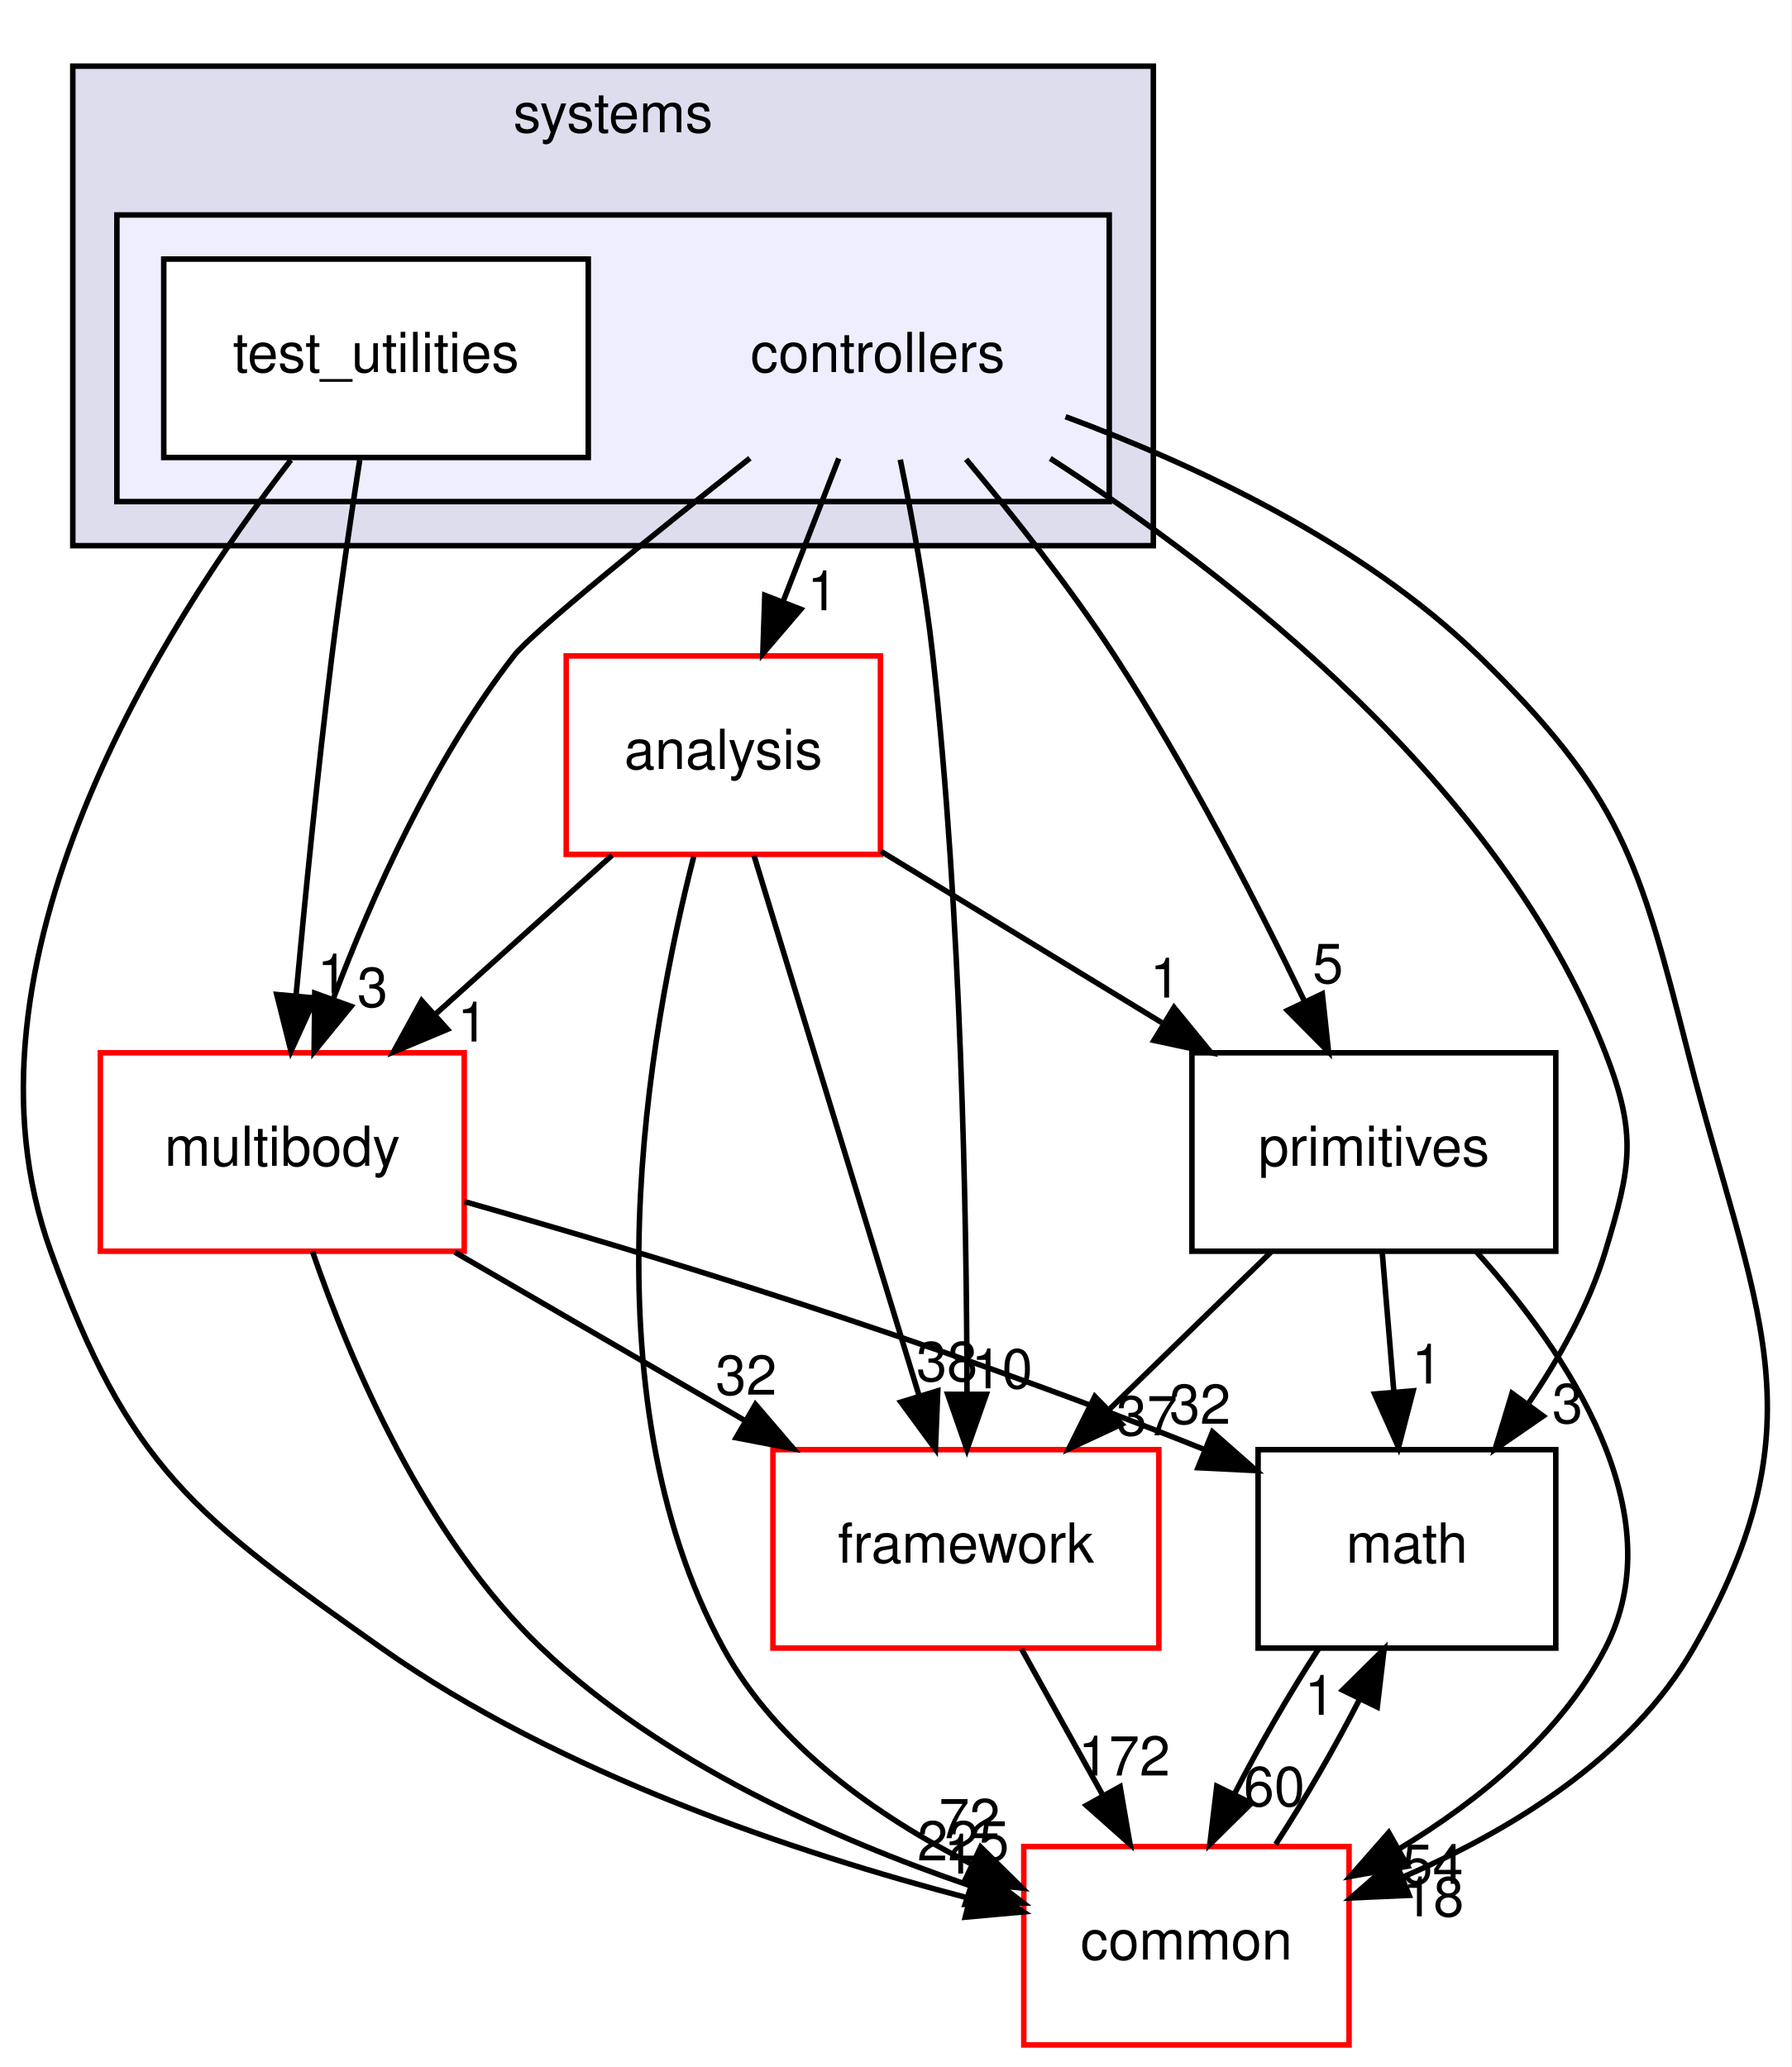
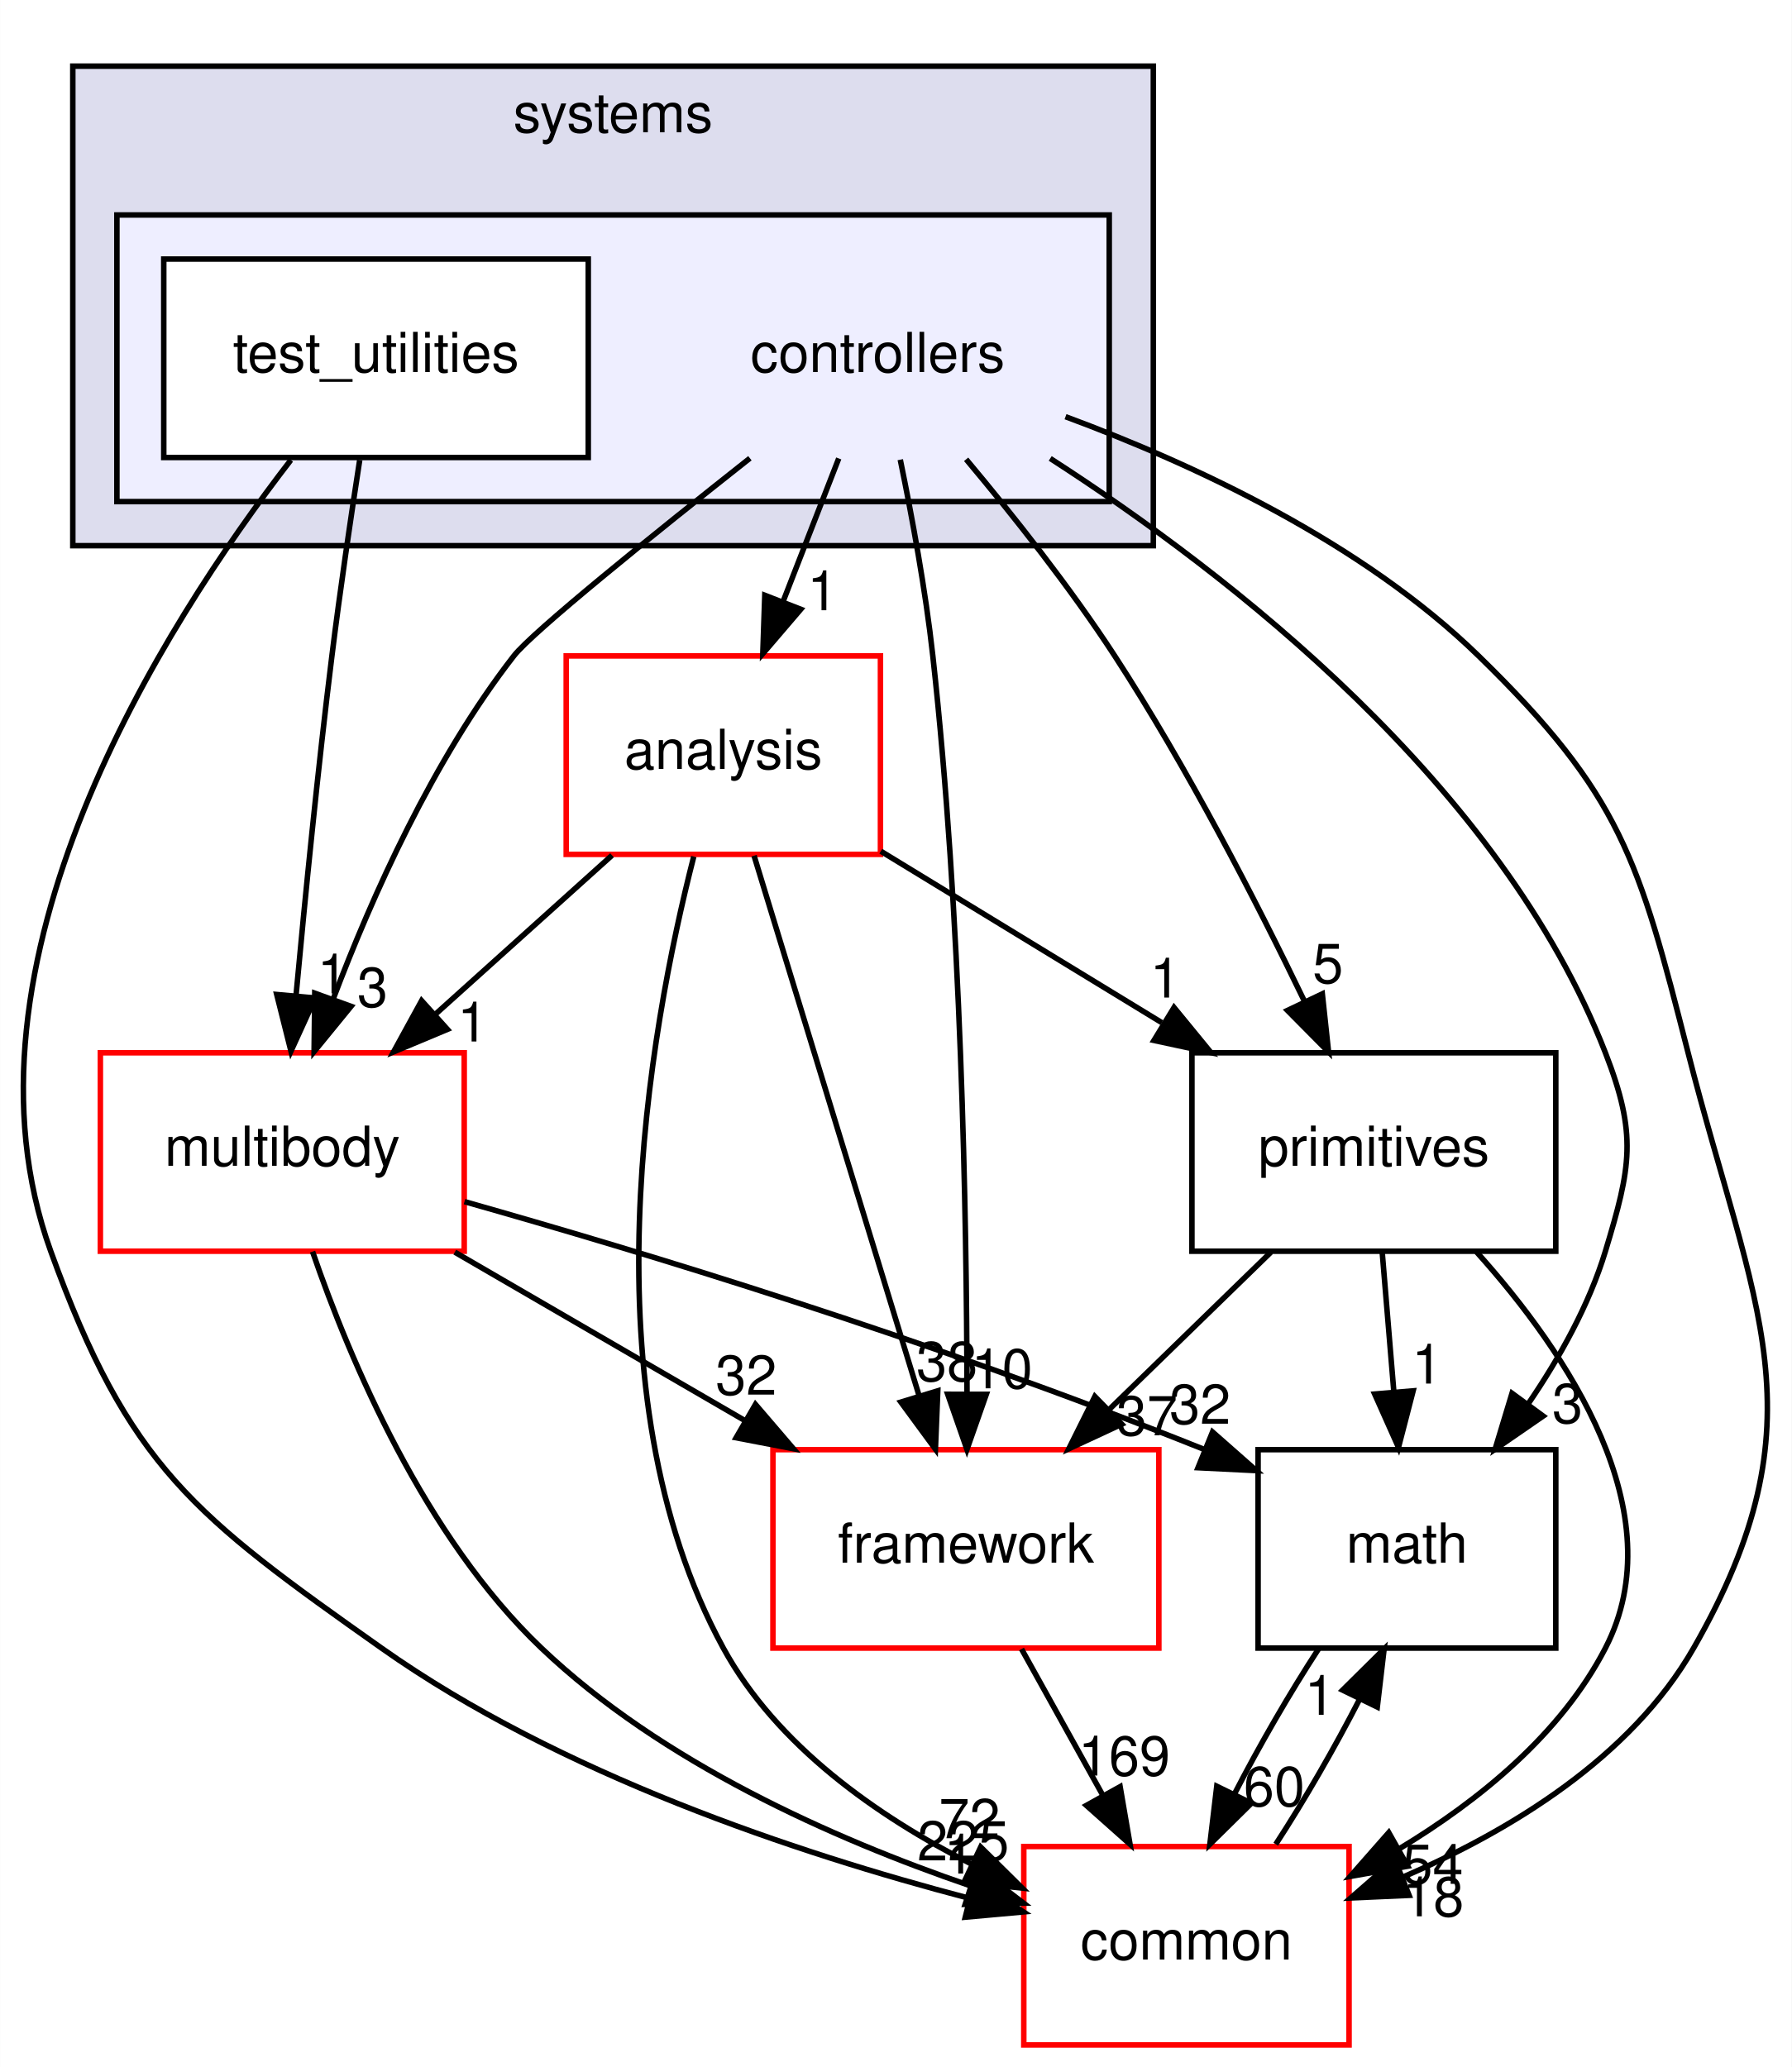
<svg xmlns="http://www.w3.org/2000/svg" xmlns:xlink="http://www.w3.org/1999/xlink" width="325pt" height="375pt" viewBox="0.00 0.00 324.95 375.00">
  <g id="graph0" class="graph" transform="scale(1 1) rotate(0) translate(4 371)">
    <polygon fill="#ffffff" stroke="transparent" points="-4,4 -4,-371 320.947,-371 320.947,4 -4,4" />
    <g id="clust1" class="cluster">
      <g id="a_clust1">
        <a xlink:href="dir_b7a0e33b407baa23d8a077e33033c988.html" target="_top" xlink:title="systems">
          <polygon fill="#ddddee" stroke="#000000" points="9.179,-272 9.179,-359 205.179,-359 205.179,-272 9.179,-272" />
          <text text-anchor="middle" x="107.179" y="-347" font-family="Helvetica,sans-Serif" font-size="10.00" fill="#000000">systems</text>
        </a>
      </g>
    </g>
    <g id="clust2" class="cluster">
      <g id="a_clust2">
        <a xlink:href="dir_2f3b38a11a8c8b47ab034de75b118c79.html" target="_top">
          <polygon fill="#eeeeff" stroke="#000000" points="17.179,-280 17.179,-332 197.179,-332 197.179,-280 17.179,-280" />
        </a>
      </g>
    </g>
    <g id="node1" class="node">
      <text text-anchor="middle" x="155.179" y="-303.5" font-family="Helvetica,sans-Serif" font-size="10.00" fill="#000000">controllers</text>
    </g>
    <g id="node3" class="node">
      <g id="a_node3">
        <a xlink:href="dir_9f920ef99dcb5f2ba14ba6c3f54b363c.html" target="_top" xlink:title="analysis">
          <polygon fill="#ffffff" stroke="#ff0000" points="155.679,-252 98.679,-252 98.679,-216 155.679,-216 155.679,-252" />
          <text text-anchor="middle" x="127.179" y="-231.5" font-family="Helvetica,sans-Serif" font-size="10.00" fill="#000000">analysis</text>
        </a>
      </g>
    </g>
    <g id="edge14" class="edge">
      <path fill="none" stroke="#000000" d="M148.113,-287.831C145.053,-279.962 141.401,-270.571 138.011,-261.853" />
      <polygon fill="#000000" stroke="#000000" points="141.226,-260.465 134.34,-252.413 134.702,-263.002 141.226,-260.465" />
      <g id="a_edge14-headlabel">
        <a xlink:href="dir_000076_000074.html" target="_top" xlink:title="1">
          <text text-anchor="middle" x="145.175" y="-260.286" font-family="Helvetica,sans-Serif" font-size="10.00" fill="#000000">1</text>
        </a>
      </g>
    </g>
    <g id="node4" class="node">
      <g id="a_node4">
        <a xlink:href="dir_39b8b3c6654246a9c12332c930bc7d3f.html" target="_top" xlink:title="multibody">
          <polygon fill="#ffffff" stroke="#ff0000" points="80.179,-180 14.179,-180 14.179,-144 80.179,-144 80.179,-180" />
          <text text-anchor="middle" x="47.179" y="-159.5" font-family="Helvetica,sans-Serif" font-size="10.00" fill="#000000">multibody</text>
        </a>
      </g>
    </g>
    <g id="edge15" class="edge">
      <path fill="none" stroke="#000000" d="M132.001,-287.867C114.367,-273.933 92.564,-256.354 89.179,-252 74.556,-233.192 63.483,-208.469 56.388,-189.695" />
      <polygon fill="#000000" stroke="#000000" points="59.651,-188.425 52.95,-180.218 53.07,-190.812 59.651,-188.425" />
      <g id="a_edge15-headlabel">
        <a xlink:href="dir_000076_000049.html" target="_top" xlink:title="3">
          <text text-anchor="middle" x="63.545" y="-188.336" font-family="Helvetica,sans-Serif" font-size="10.00" fill="#000000">3</text>
        </a>
      </g>
    </g>
    <g id="node5" class="node">
      <g id="a_node5">
        <a xlink:href="dir_fc0178d6978c9fa2cad6ef3e048a60a7.html" target="_top" xlink:title="math">
          <polygon fill="none" stroke="#000000" points="278.179,-108 224.179,-108 224.179,-72 278.179,-72 278.179,-108" />
          <text text-anchor="middle" x="251.179" y="-87.5" font-family="Helvetica,sans-Serif" font-size="10.00" fill="#000000">math</text>
        </a>
      </g>
    </g>
    <g id="edge16" class="edge">
      <path fill="none" stroke="#000000" d="M186.473,-287.831C219.17,-266.746 268.286,-228.57 287.179,-180 292.979,-165.088 291.816,-159.314 287.179,-144 284.223,-134.236 278.854,-124.623 273.149,-116.276" />
      <polygon fill="#000000" stroke="#000000" points="275.892,-114.097 267.17,-108.083 270.238,-118.224 275.892,-114.097" />
      <g id="a_edge16-headlabel">
        <a xlink:href="dir_000076_000007.html" target="_top" xlink:title="3">
          <text text-anchor="middle" x="280.304" y="-112.827" font-family="Helvetica,sans-Serif" font-size="10.00" fill="#000000">3</text>
        </a>
      </g>
    </g>
    <g id="node6" class="node">
      <g id="a_node6">
        <a xlink:href="dir_2186f45272e5c29e3ac18ec762ab7501.html" target="_top" xlink:title="framework">
          <polygon fill="#ffffff" stroke="#ff0000" points="206.179,-108 136.179,-108 136.179,-72 206.179,-72 206.179,-108" />
          <text text-anchor="middle" x="171.179" y="-87.5" font-family="Helvetica,sans-Serif" font-size="10.00" fill="#000000">framework</text>
        </a>
      </g>
    </g>
    <g id="edge17" class="edge">
      <path fill="none" stroke="#000000" d="M159.275,-287.605C161.416,-277.209 163.859,-263.941 165.179,-252 170.345,-205.253 171.323,-150.506 171.38,-118.123" />
      <polygon fill="#000000" stroke="#000000" points="174.88,-118.038 171.368,-108.042 167.88,-118.046 174.88,-118.038" />
      <g id="a_edge17-headlabel">
        <a xlink:href="dir_000076_000079.html" target="_top" xlink:title="10">
          <text text-anchor="middle" x="177.723" y="-119.13" font-family="Helvetica,sans-Serif" font-size="10.00" fill="#000000">10</text>
        </a>
      </g>
    </g>
    <g id="node7" class="node">
      <g id="a_node7">
        <a xlink:href="dir_55f8630d5466d97e74952e939680a0a0.html" target="_top" xlink:title="primitives">
          <polygon fill="none" stroke="#000000" points="278.179,-180 212.179,-180 212.179,-144 278.179,-144 278.179,-180" />
          <text text-anchor="middle" x="245.179" y="-159.5" font-family="Helvetica,sans-Serif" font-size="10.00" fill="#000000">primitives</text>
        </a>
      </g>
    </g>
    <g id="edge18" class="edge">
      <path fill="none" stroke="#000000" d="M171.222,-287.67C179.732,-277.514 190.074,-264.456 198.179,-252 211.3,-231.837 223.788,-207.594 232.59,-189.352" />
      <polygon fill="#000000" stroke="#000000" points="235.829,-190.69 236.96,-180.156 229.506,-187.685 235.829,-190.69" />
      <g id="a_edge18-headlabel">
        <a xlink:href="dir_000076_000085.html" target="_top" xlink:title="5">
          <text text-anchor="middle" x="236.85" y="-192.655" font-family="Helvetica,sans-Serif" font-size="10.00" fill="#000000">5</text>
        </a>
      </g>
    </g>
    <g id="node8" class="node">
      <g id="a_node8">
        <a xlink:href="dir_a36da230f0956f48b11c85f7d599788f.html" target="_top" xlink:title="common">
          <polygon fill="#ffffff" stroke="#ff0000" points="240.679,-36 181.679,-36 181.679,0 240.679,0 240.679,-36" />
          <text text-anchor="middle" x="211.179" y="-15.5" font-family="Helvetica,sans-Serif" font-size="10.00" fill="#000000">common</text>
        </a>
      </g>
    </g>
    <g id="edge19" class="edge">
      <path fill="none" stroke="#000000" d="M189.247,-295.404C212.611,-286.75 243.082,-272.563 264.179,-252 290.091,-226.745 293.236,-215.061 302.179,-180 314.044,-133.487 327.031,-113.657 303.179,-72 291.791,-52.111 269.915,-38.832 250.351,-30.42" />
      <polygon fill="#000000" stroke="#000000" points="251.574,-27.14 240.99,-26.674 248.974,-33.639 251.574,-27.14" />
      <g id="a_edge19-headlabel">
        <a xlink:href="dir_000076_000006.html" target="_top" xlink:title="18">
          <text text-anchor="middle" x="255.966" y="-23.339" font-family="Helvetica,sans-Serif" font-size="10.00" fill="#000000">18</text>
        </a>
      </g>
    </g>
    <g id="node2" class="node">
      <g id="a_node2">
        <a xlink:href="dir_0200b18f7e83ea48cc715228d7cee9aa.html" target="_top" xlink:title="test_utilities">
          <polygon fill="#ffffff" stroke="#000000" points="102.679,-324 25.679,-324 25.679,-288 102.679,-288 102.679,-324" />
          <text text-anchor="middle" x="64.179" y="-303.5" font-family="Helvetica,sans-Serif" font-size="10.00" fill="#000000">test_utilities</text>
        </a>
      </g>
    </g>
    <g id="edge20" class="edge">
      <path fill="none" stroke="#000000" d="M61.222,-287.535C59.609,-277.117 57.649,-263.851 56.179,-252 53.635,-231.481 51.327,-208.26 49.685,-190.545" />
      <polygon fill="#000000" stroke="#000000" points="53.145,-189.942 48.753,-180.3 46.173,-190.576 53.145,-189.942" />
      <g id="a_edge20-headlabel">
        <a xlink:href="dir_000077_000049.html" target="_top" xlink:title="1">
          <text text-anchor="middle" x="56.298" y="-190.764" font-family="Helvetica,sans-Serif" font-size="10.00" fill="#000000">1</text>
        </a>
      </g>
    </g>
    <g id="edge21" class="edge">
      <path fill="none" stroke="#000000" d="M48.732,-287.544C25.534,-257.483 -13.672,-196.067 5.179,-144 19.359,-104.833 31.16,-96.038 65.179,-72 97.501,-49.16 140.621,-34.781 171.608,-26.656" />
      <polygon fill="#000000" stroke="#000000" points="172.774,-29.971 181.618,-24.137 171.066,-23.183 172.774,-29.971" />
      <g id="a_edge21-headlabel">
        <a xlink:href="dir_000077_000006.html" target="_top" xlink:title="1">
          <text text-anchor="middle" x="169.981" y="-31.102" font-family="Helvetica,sans-Serif" font-size="10.00" fill="#000000">1</text>
        </a>
      </g>
    </g>
    <g id="edge1" class="edge">
      <path fill="none" stroke="#000000" d="M106.992,-215.831C97.328,-207.134 85.599,-196.578 75.097,-187.126" />
      <polygon fill="#000000" stroke="#000000" points="77.134,-184.251 67.36,-180.163 72.452,-189.454 77.134,-184.251" />
      <g id="a_edge1-headlabel">
        <a xlink:href="dir_000074_000049.html" target="_top" xlink:title="1">
          <text text-anchor="middle" x="81.706" y="-182.045" font-family="Helvetica,sans-Serif" font-size="10.00" fill="#000000">1</text>
        </a>
      </g>
    </g>
    <g id="edge2" class="edge">
      <path fill="none" stroke="#000000" d="M132.752,-215.762C140.29,-191.093 153.805,-146.86 162.632,-117.973" />
      <polygon fill="#000000" stroke="#000000" points="166.077,-118.676 165.652,-108.09 159.382,-116.63 166.077,-118.676" />
      <g id="a_edge2-headlabel">
        <a xlink:href="dir_000074_000079.html" target="_top" xlink:title="38">
          <text text-anchor="middle" x="167.742" y="-120.443" font-family="Helvetica,sans-Serif" font-size="10.00" fill="#000000">38</text>
        </a>
      </g>
    </g>
    <g id="edge3" class="edge">
      <path fill="none" stroke="#000000" d="M155.744,-216.571C171.052,-207.23 190.125,-195.592 206.72,-185.466" />
      <polygon fill="#000000" stroke="#000000" points="208.932,-188.217 215.645,-180.021 205.286,-182.242 208.932,-188.217" />
      <g id="a_edge3-headlabel">
        <a xlink:href="dir_000074_000085.html" target="_top" xlink:title="1">
          <text text-anchor="middle" x="207.342" y="-190.013" font-family="Helvetica,sans-Serif" font-size="10.00" fill="#000000">1</text>
        </a>
      </g>
    </g>
    <g id="edge4" class="edge">
      <path fill="none" stroke="#000000" d="M121.816,-215.605C113.719,-184.023 101.842,-118.409 127.179,-72 136.852,-54.282 155.103,-41.51 172.128,-32.851" />
      <polygon fill="#000000" stroke="#000000" points="173.861,-35.903 181.398,-28.458 170.863,-29.578 173.861,-35.903" />
      <g id="a_edge4-headlabel">
        <a xlink:href="dir_000074_000006.html" target="_top" xlink:title="72">
          <text text-anchor="middle" x="171.828" y="-37.508" font-family="Helvetica,sans-Serif" font-size="10.00" fill="#000000">72</text>
        </a>
      </g>
    </g>
    <g id="edge5" class="edge">
      <path fill="none" stroke="#000000" d="M80.228,-152.997C112.487,-143.857 163.007,-128.61 214.282,-108.091" />
      <polygon fill="#000000" stroke="#000000" points="215.914,-111.206 223.861,-104.198 213.279,-104.721 215.914,-111.206" />
      <g id="a_edge5-headlabel">
        <a xlink:href="dir_000049_000007.html" target="_top" xlink:title="32">
          <text text-anchor="middle" x="213.653" y="-112.689" font-family="Helvetica,sans-Serif" font-size="10.00" fill="#000000">32</text>
        </a>
      </g>
    </g>
    <g id="edge6" class="edge">
      <path fill="none" stroke="#000000" d="M78.469,-143.831C94.477,-134.537 114.138,-123.121 131.228,-113.197" />
      <polygon fill="#000000" stroke="#000000" points="133.008,-116.211 139.899,-108.163 129.493,-110.157 133.008,-116.211" />
      <g id="a_edge6-headlabel">
        <a xlink:href="dir_000049_000079.html" target="_top" xlink:title="32">
          <text text-anchor="middle" x="131.325" y="-117.971" font-family="Helvetica,sans-Serif" font-size="10.00" fill="#000000">32</text>
        </a>
      </g>
    </g>
    <g id="edge7" class="edge">
      <path fill="none" stroke="#000000" d="M52.665,-143.933C59.518,-124.031 72.989,-92.179 94.179,-72 115.965,-51.254 147.146,-37.403 171.841,-28.928" />
      <polygon fill="#000000" stroke="#000000" points="173.219,-32.16 181.637,-25.727 171.045,-25.506 173.219,-32.16" />
      <g id="a_edge7-headlabel">
        <a xlink:href="dir_000049_000006.html" target="_top" xlink:title="225">
          <text text-anchor="middle" x="170.684" y="-33.475" font-family="Helvetica,sans-Serif" font-size="10.00" fill="#000000">225</text>
        </a>
      </g>
    </g>
    <g id="edge8" class="edge">
      <path fill="none" stroke="#000000" d="M235.133,-71.831C229.939,-63.877 224.446,-54.369 219.914,-45.572" />
      <polygon fill="#000000" stroke="#000000" points="222.972,-43.857 215.433,-36.413 216.684,-46.934 222.972,-43.857" />
      <g id="a_edge8-headlabel">
        <a xlink:href="dir_000007_000006.html" target="_top" xlink:title="60">
          <text text-anchor="middle" x="227.102" y="-43.338" font-family="Helvetica,sans-Serif" font-size="10.00" fill="#000000">60</text>
        </a>
      </g>
    </g>
    <g id="edge9" class="edge">
      <path fill="none" stroke="#000000" d="M181.273,-71.831C185.739,-63.792 191.087,-54.167 196.017,-45.292" />
      <polygon fill="#000000" stroke="#000000" points="199.153,-46.855 200.95,-36.413 193.033,-43.455 199.153,-46.855" />
      <g id="a_edge9-headlabel">
-         <a xlink:href="dir_000079_000006.html" target="_top" xlink:title="172">
-           <text text-anchor="middle" x="199.889" y="-48.876" font-family="Helvetica,sans-Serif" font-size="10.00" fill="#000000">172</text>
+         <a xlink:href="dir_000079_000006.html" target="_top" xlink:title="169">
+           <text text-anchor="middle" x="199.889" y="-48.876" font-family="Helvetica,sans-Serif" font-size="10.00" fill="#000000">169</text>
        </a>
      </g>
    </g>
    <g id="edge10" class="edge">
      <path fill="none" stroke="#000000" d="M246.693,-143.831C247.335,-136.131 248.098,-126.974 248.811,-118.417" />
      <polygon fill="#000000" stroke="#000000" points="252.302,-118.669 249.645,-108.413 245.326,-118.088 252.302,-118.669" />
      <g id="a_edge10-headlabel">
        <a xlink:href="dir_000085_000007.html" target="_top" xlink:title="1">
          <text text-anchor="middle" x="254.833" y="-119.987" font-family="Helvetica,sans-Serif" font-size="10.00" fill="#000000">1</text>
        </a>
      </g>
    </g>
    <g id="edge11" class="edge">
      <path fill="none" stroke="#000000" d="M226.506,-143.831C217.654,-135.219 206.93,-124.785 197.29,-115.405" />
      <polygon fill="#000000" stroke="#000000" points="199.454,-112.628 189.846,-108.163 194.573,-117.645 199.454,-112.628" />
      <g id="a_edge11-headlabel">
        <a xlink:href="dir_000085_000079.html" target="_top" xlink:title="37">
          <text text-anchor="middle" x="204.011" y="-110.6" font-family="Helvetica,sans-Serif" font-size="10.00" fill="#000000">37</text>
        </a>
      </g>
    </g>
    <g id="edge12" class="edge">
      <path fill="none" stroke="#000000" d="M263.807,-143.866C280.264,-125.542 299.834,-96.515 287.179,-72 279.125,-56.397 264.249,-44.321 249.779,-35.584" />
      <polygon fill="#000000" stroke="#000000" points="251.317,-32.434 240.887,-30.575 247.881,-38.532 251.317,-32.434" />
      <g id="a_edge12-headlabel">
        <a xlink:href="dir_000085_000006.html" target="_top" xlink:title="54">
          <text text-anchor="middle" x="255.843" y="-29.224" font-family="Helvetica,sans-Serif" font-size="10.00" fill="#000000">54</text>
        </a>
      </g>
    </g>
    <g id="edge13" class="edge">
      <path fill="none" stroke="#000000" d="M227.385,-36.413C232.585,-44.399 238.07,-53.916 242.583,-62.697" />
      <polygon fill="#000000" stroke="#000000" points="239.508,-64.378 247.038,-71.831 245.8,-61.309 239.508,-64.378" />
      <g id="a_edge13-headlabel">
        <a xlink:href="dir_000006_000007.html" target="_top" xlink:title="1">
          <text text-anchor="middle" x="235.381" y="-59.892" font-family="Helvetica,sans-Serif" font-size="10.00" fill="#000000">1</text>
        </a>
      </g>
    </g>
  </g>
</svg>
